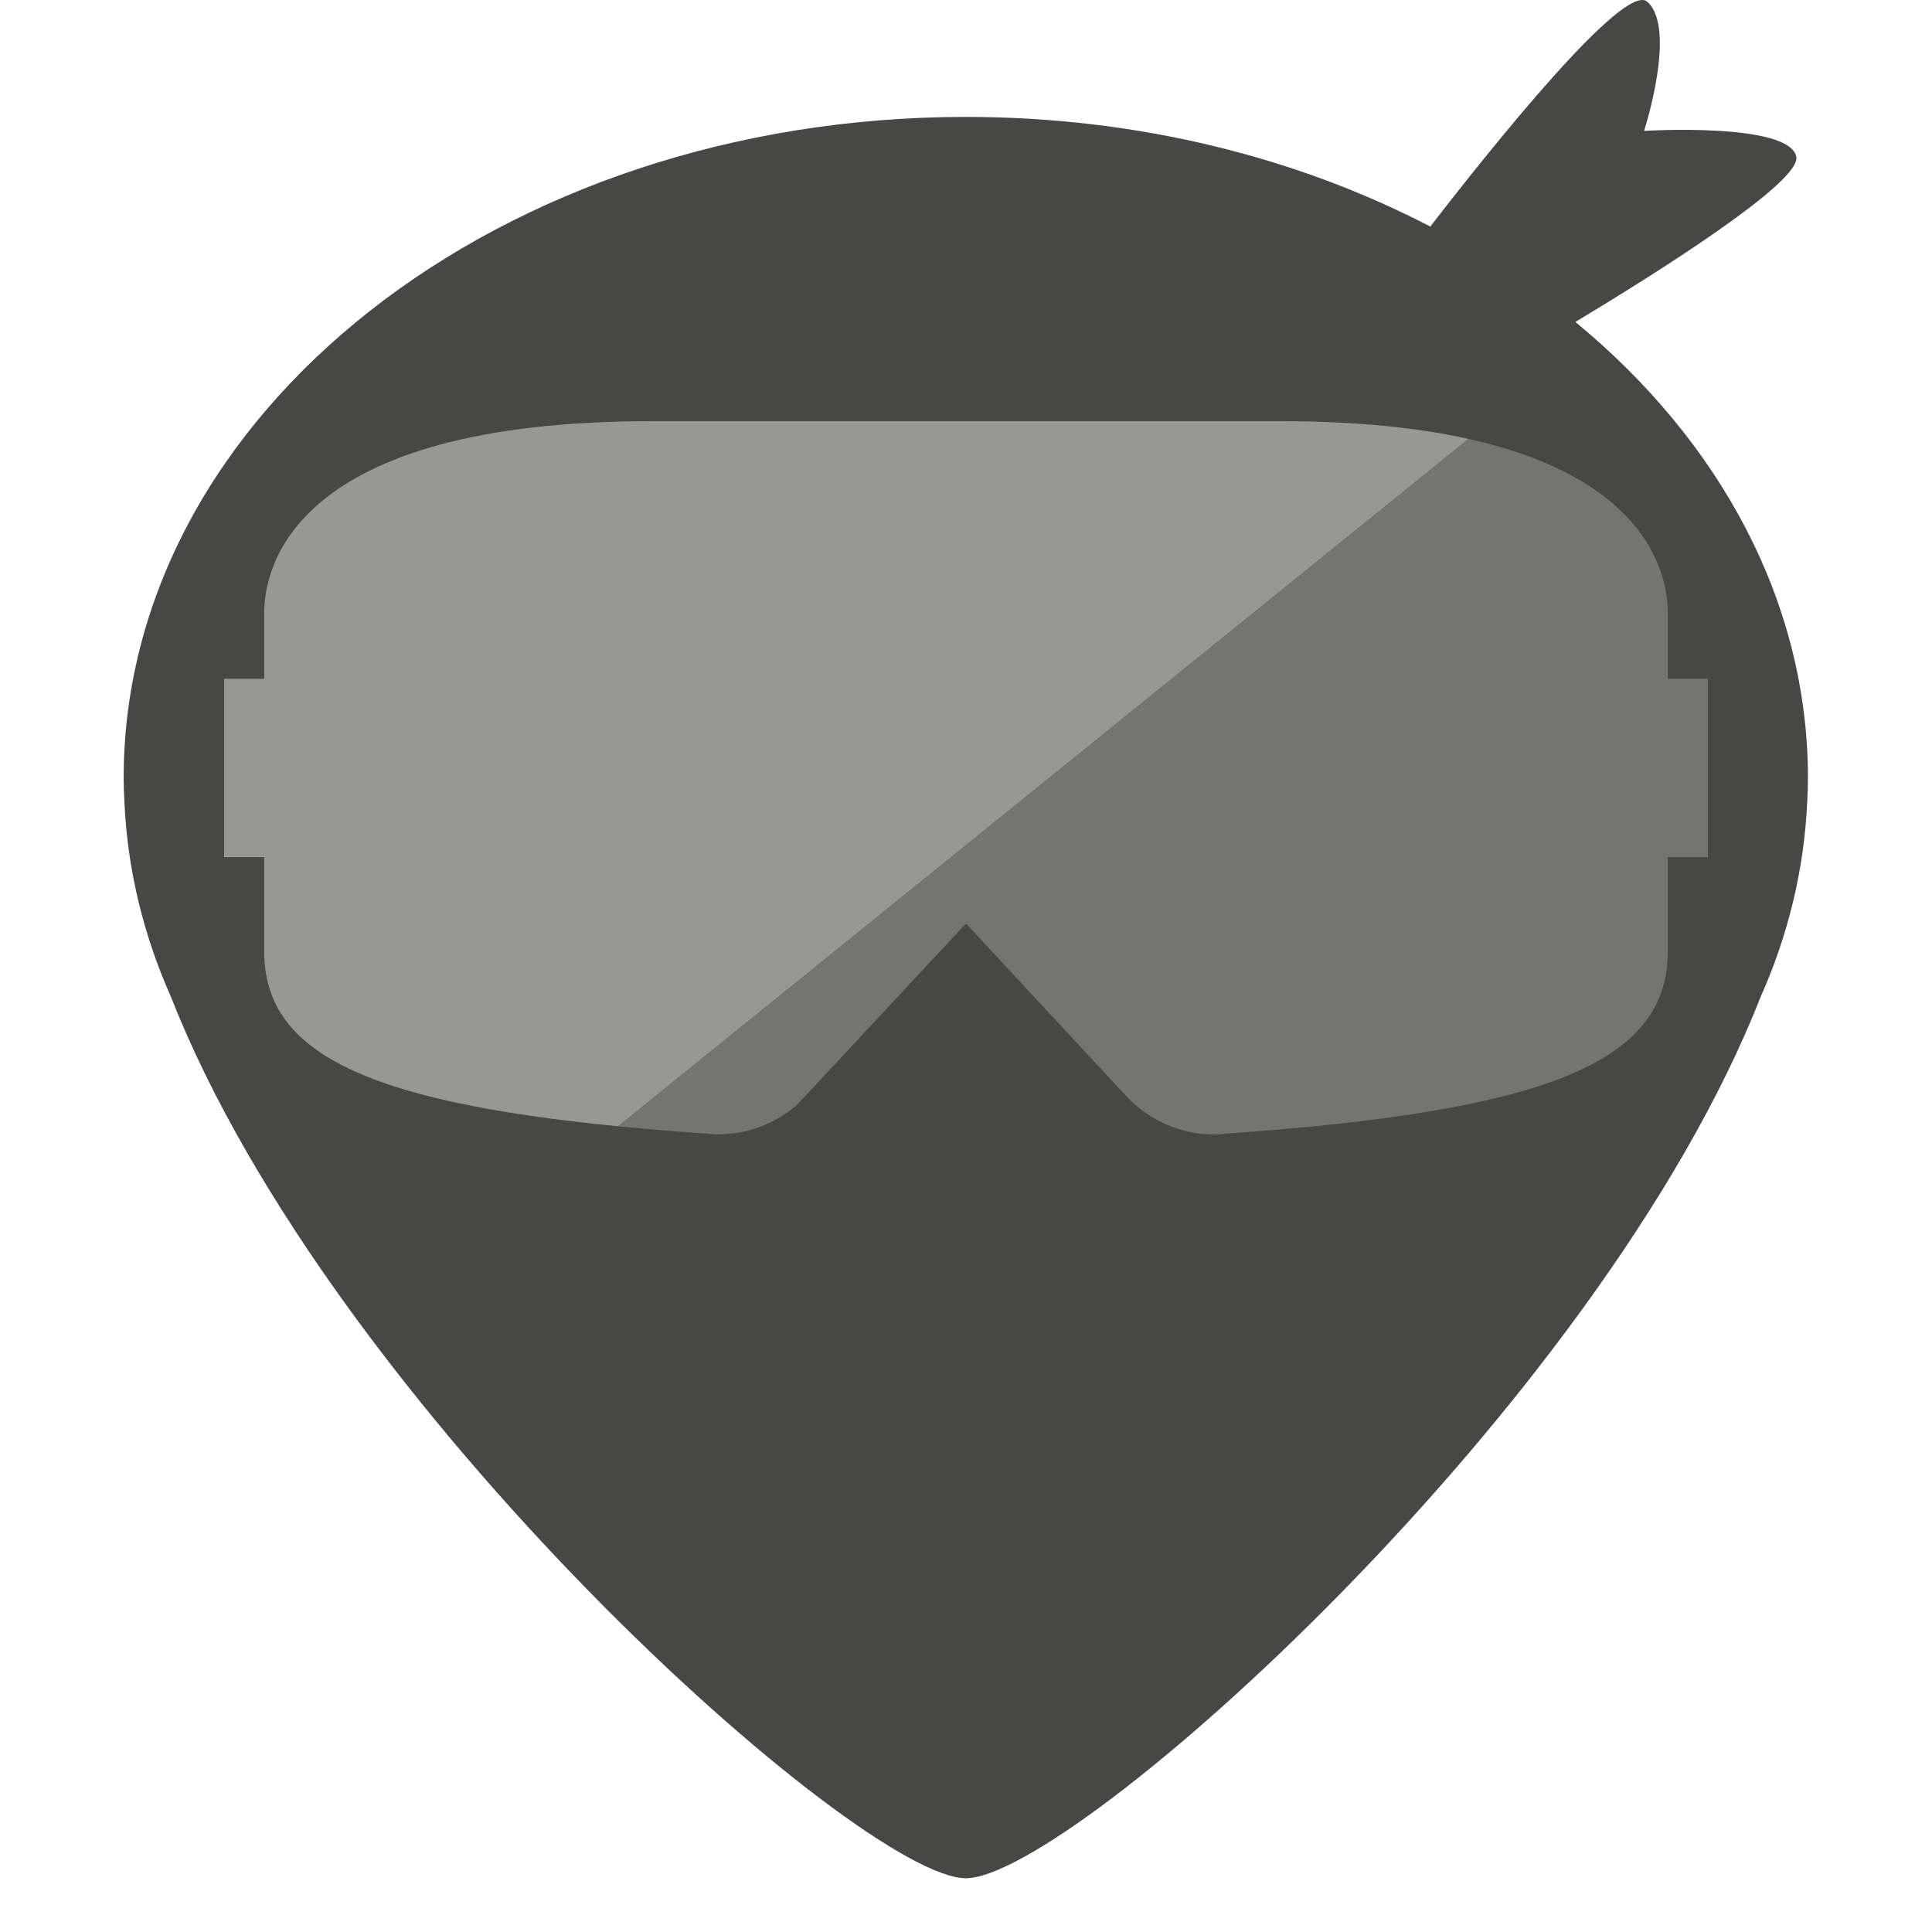
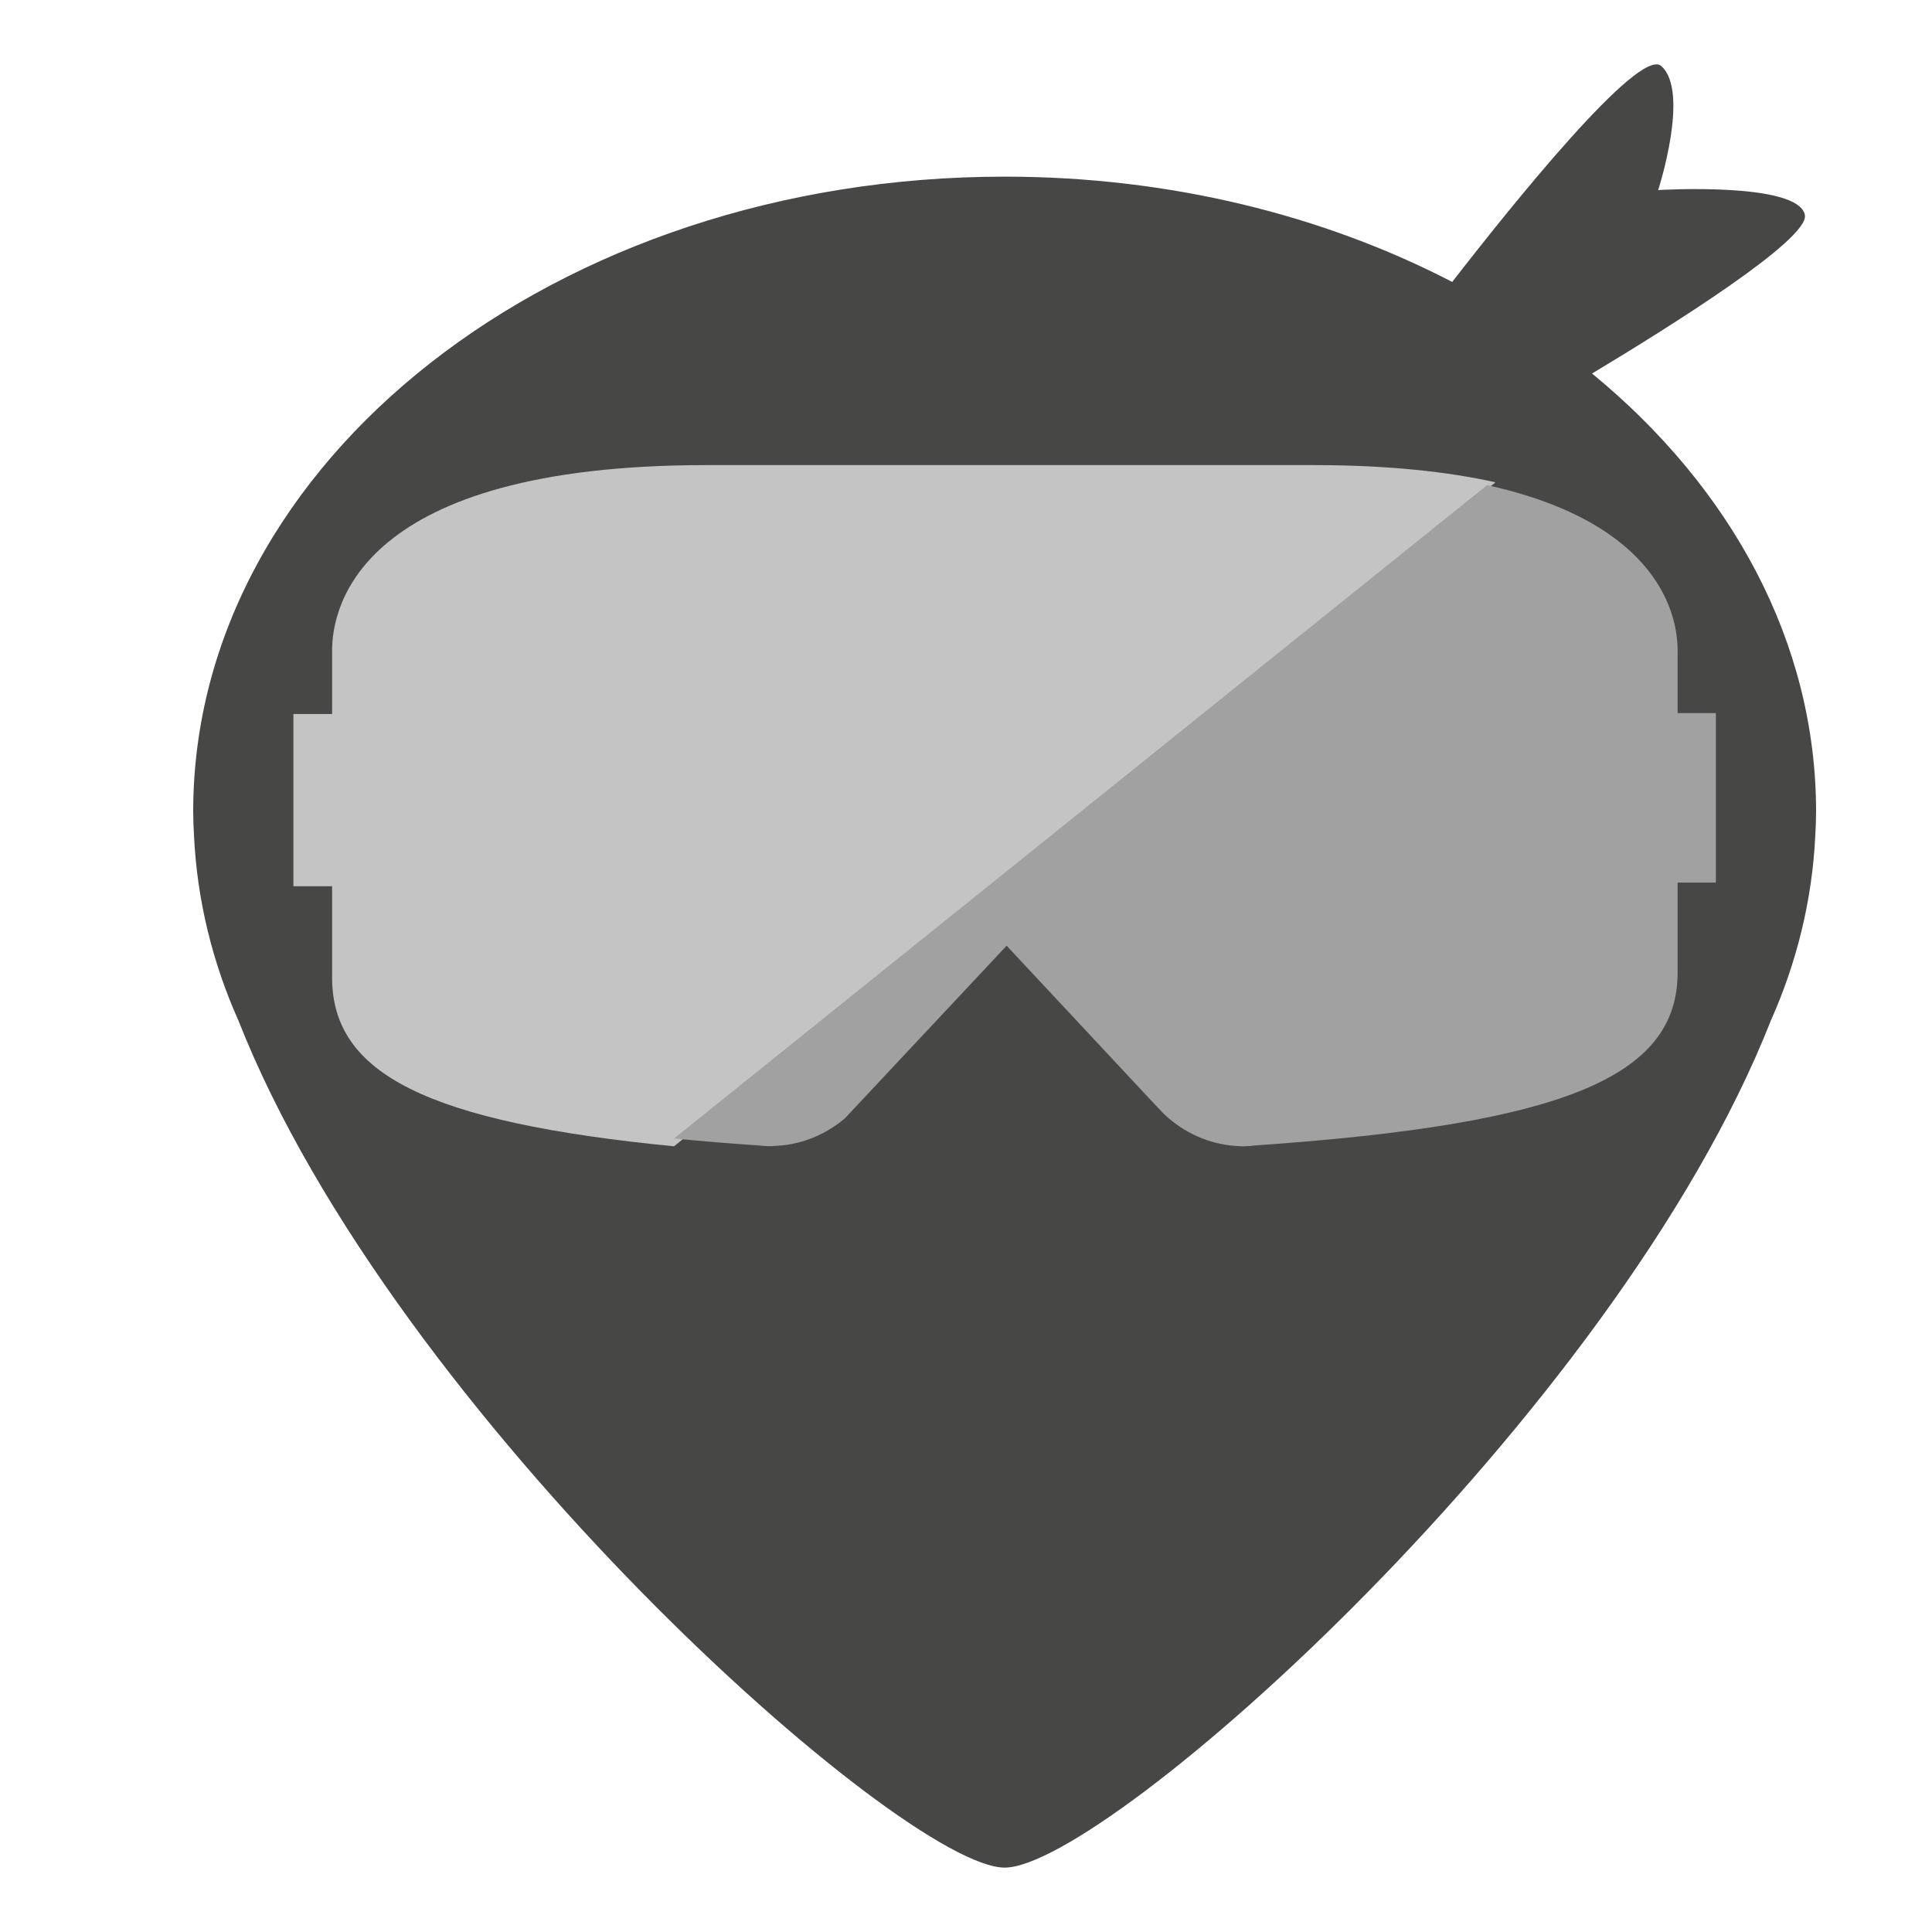
- <svg xmlns="http://www.w3.org/2000/svg" width="500px" height="500px" viewBox="0 0 500 500" version="1.1">
+ <svg xmlns="http://www.w3.org/2000/svg" width="30px" height="30px" viewBox="0 0 30 30" version="1.1">
  <defs />
  <g id="V5---Mobile" stroke="none" stroke-width="1" fill="none" fill-rule="evenodd">
    <g id="Artboard-3-Copy-5">
-       <path d="M407.712,83.323 C428.468,70.83 466.151,47.146 464.881,40.595 C463.13,31.571 425.488,33.865 425.488,33.865 C425.488,33.865 434.103,7.282 426.299,0.438 C420.335,-4.792 386.012,38.115 370.16,58.637 C335.699,40.708 294.381,30.257 249.949,30.257 C129.58,30.257 32,106.886 32,201.41 C32,203.502 32.081,205.62 32.206,207.75 C33.017,225.239 37.162,242.047 44.169,257.812 C85.979,364.384 222.673,486.084 249.949,486.084 C277.221,486.084 413.919,364.384 455.725,257.812 C462.732,242.047 466.88,225.239 467.691,207.75 C467.816,205.62 467.898,203.502 467.898,201.41 C467.898,155.624 445.002,114.036 407.712,83.323" id="Fill-1" fill="#474746" />
-       <path d="M331.356,109 L168.648,109 C75.611,109 68.378,146.969 68.378,158.605 L68.378,175.667 L58,175.667 L58,221.821 L68.378,221.821 L68.378,246.271 C68.378,272.046 93.755,284.975 159.976,291.482 L380.072,113.6 C367.245,110.749 351.28,109 331.356,109" id="Fill-1" fill="#979796" />
-       <path d="M441.99,175.667 L431.624,175.667 L431.624,158.602 C431.624,149.463 427.137,124.063 380.07,113.602 L159.974,291.484 C167.23,292.197 174.958,292.837 183.217,293.402 C183.893,293.494 184.556,293.555 185.247,293.571 L186.359,293.576 L189.415,293.355 C195.549,292.678 201.357,290.129 206.206,286.001 L250.005,239.006 L290.503,282.627 L292.655,284.878 C298.057,290.001 304.9,293.042 311.984,293.514 L314.027,293.617 C315.136,293.617 316.216,293.525 317.133,293.391 C400.585,287.601 431.624,274.812 431.624,246.273 L431.624,221.821 L441.99,221.821 L441.99,175.667 Z" id="Fill-4" fill="#747473" />
+       <g id="Group" transform="translate(3, 1)">
+         <path d="M21.721,4.8 C22.92,4.08 25.099,2.716 25.026,2.338 C24.924,1.819 22.748,1.951 22.748,1.951 C22.748,1.951 23.246,0.419 22.795,0.025 C22.45,-0.276 20.466,2.196 19.55,3.378 C17.557,2.345 15.169,1.743 12.6,1.743 C5.641,1.743 0,6.157 0,11.602 C0,11.722 0.005,11.844 0.012,11.967 C0.059,12.974 0.298,13.943 0.704,14.851 C3.121,20.99 11.023,28 12.6,28 C14.177,28 22.079,20.99 24.496,14.851 C24.901,13.943 25.141,12.974 25.188,11.967 C25.195,11.844 25.2,11.722 25.2,11.602 C25.2,8.964 23.876,6.569 21.721,4.8" id="Fill-1" fill="#474746" />
+         <path d="M17.399,6.222 L7.968,6.222 C2.576,6.222 2.157,8.423 2.157,9.098 L2.157,10.087 L1.556,10.087 L1.556,12.762 L2.157,12.762 L2.157,14.179 C2.157,15.673 3.628,16.423 7.466,16.8 L20.222,6.489 C19.479,6.324 18.553,6.222 17.399,6.222" id="Fill-1" fill="#C4C4C4" />
+         <path d="M23.644,10.073 L23.05,10.073 L23.05,9.1 C23.05,8.579 22.792,7.13 20.092,6.533 L7.467,16.678 C7.883,16.719 8.326,16.756 8.8,16.788 C8.839,16.793 8.877,16.796 8.916,16.797 L8.98,16.798 L9.156,16.785 C9.507,16.746 9.841,16.601 10.119,16.366 L12.631,13.685 L14.954,16.173 L15.078,16.302 C15.388,16.594 15.78,16.767 16.187,16.794 L16.304,16.8 C16.367,16.8 16.429,16.795 16.482,16.787 C21.269,16.457 23.05,15.728 23.05,14.1 L23.05,12.705 L23.644,12.705 L23.644,10.073 Z" id="Fill-4" fill="#A1A1A1" />
+       </g>
    </g>
  </g>
</svg>
